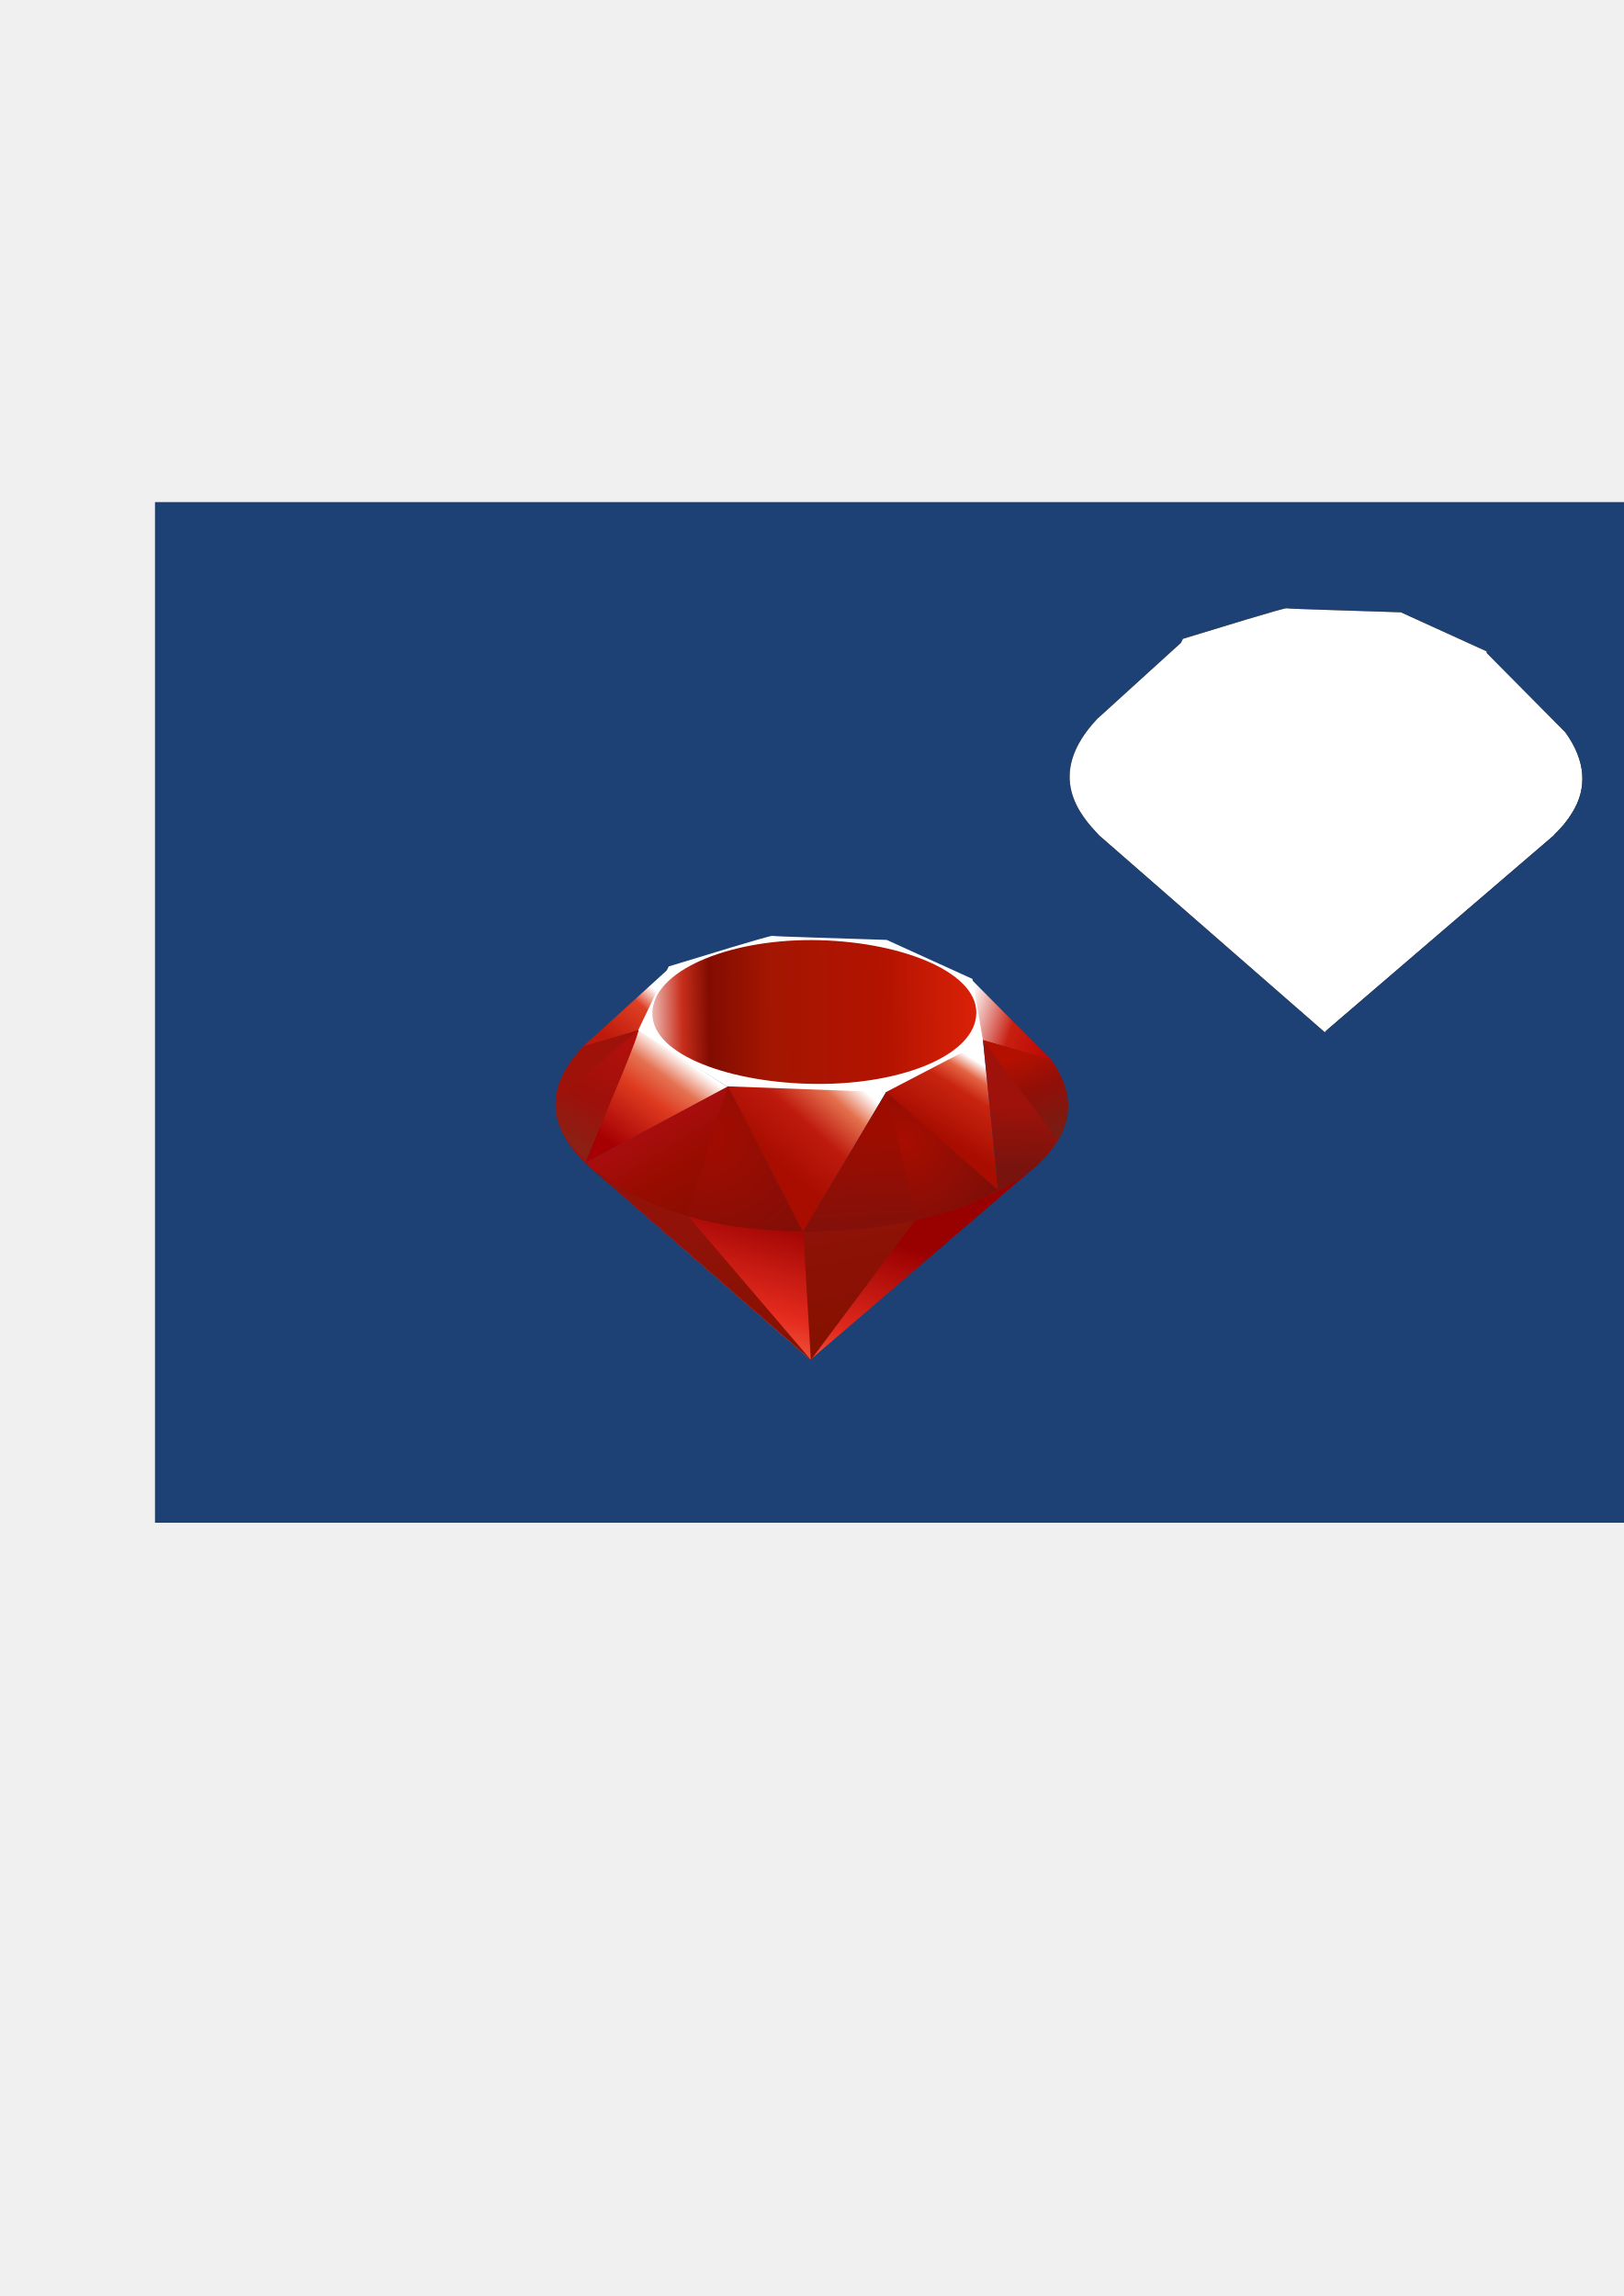
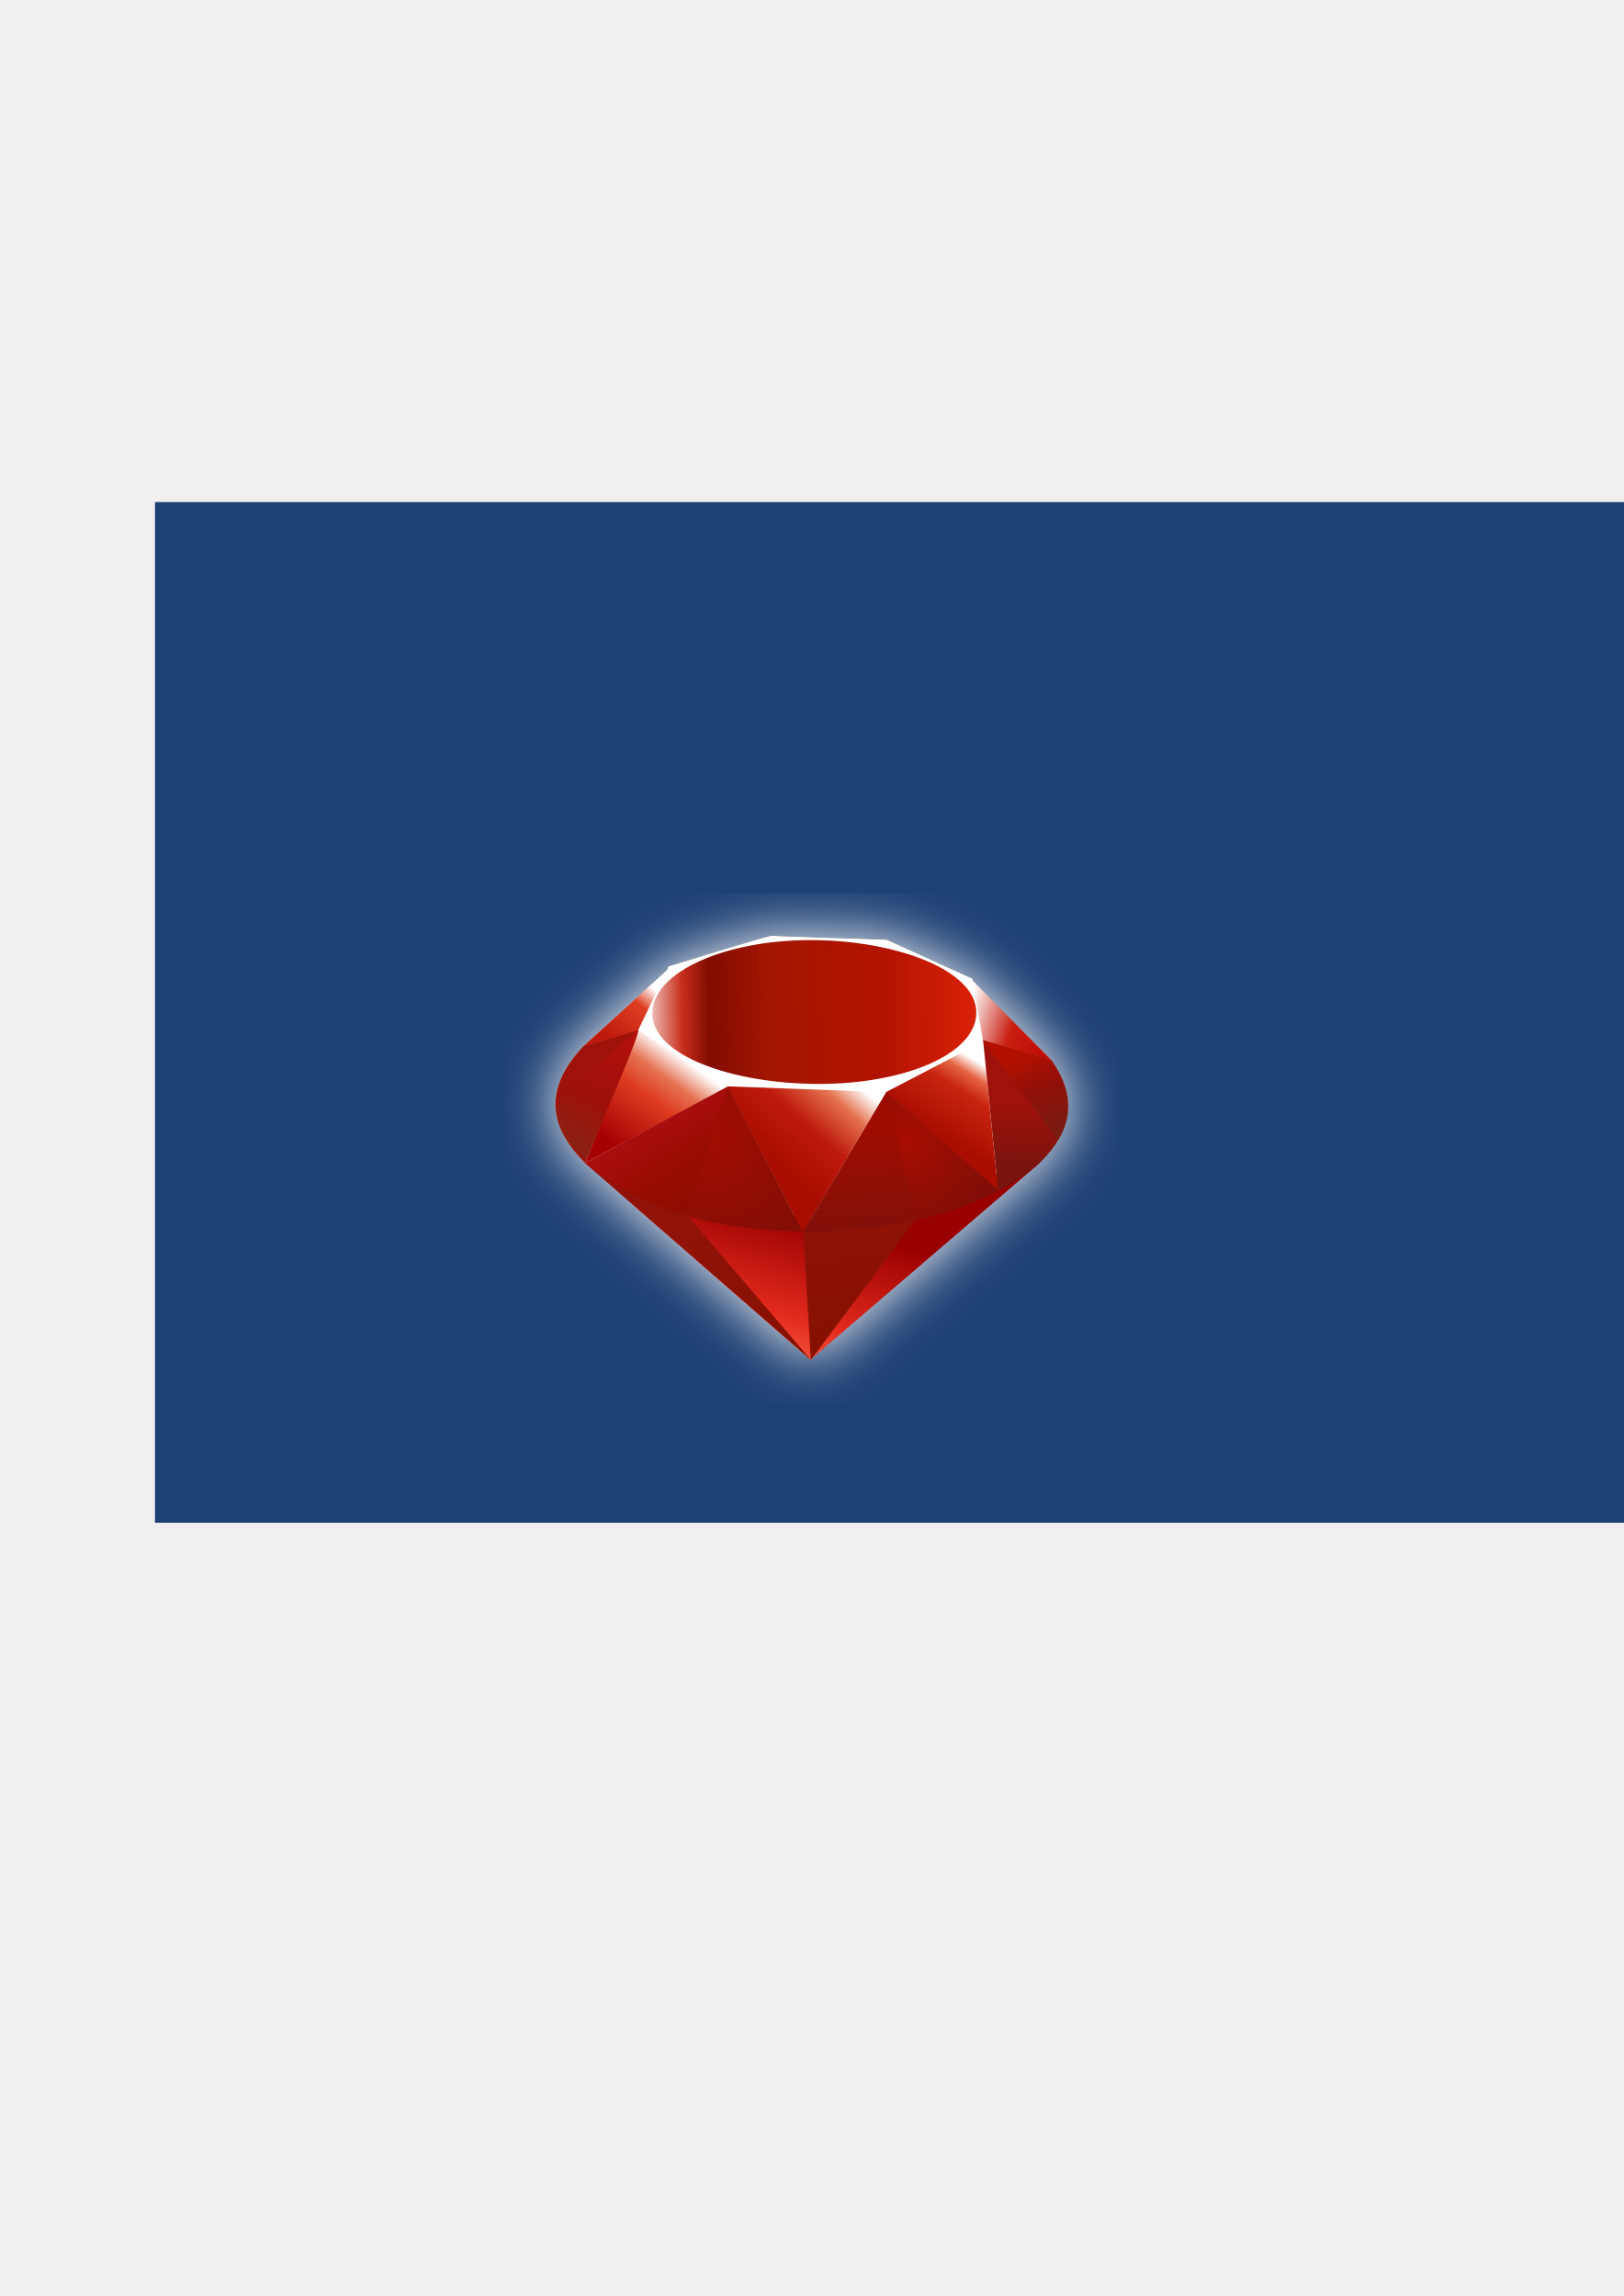
<svg xmlns="http://www.w3.org/2000/svg" xmlns:xlink="http://www.w3.org/1999/xlink" width="210mm" height="297mm" viewBox="0 0 210 297" version="1.1" id="svg8">
  <defs id="defs2">
    <linearGradient id="XMLID_17_-9" gradientUnits="userSpaceOnUse" x1="174.074" y1="215.549" x2="132.276" y2="141.753">
      <stop offset="0" style="stop-color:#FB7655" id="stop3272-4" />
      <stop offset="0" style="stop-color:#FB7655" id="stop3274-5" />
      <stop offset="0.41" style="stop-color:#E42B1E" id="stop3276-1" />
      <stop offset="0.99" style="stop-color:#990000" id="stop3278-0" />
      <stop offset="1" style="stop-color:#990000" id="stop3280-3" />
    </linearGradient>
    <linearGradient id="XMLID_18_-7" gradientUnits="userSpaceOnUse" x1="194.895" y1="153.558" x2="141.028" y2="117.409">
      <stop offset="0" style="stop-color:#871101" id="stop3285-8" />
      <stop offset="0" style="stop-color:#871101" id="stop3287-8" />
      <stop offset="0.99" style="stop-color:#911209" id="stop3289-6" />
      <stop offset="1" style="stop-color:#911209" id="stop3291-0" />
    </linearGradient>
    <linearGradient id="XMLID_19_-4" gradientUnits="userSpaceOnUse" x1="151.795" y1="217.785" x2="97.93" y2="181.638">
      <stop offset="0" style="stop-color:#871101" id="stop3296-6" />
      <stop offset="0" style="stop-color:#871101" id="stop3298-7" />
      <stop offset="0.99" style="stop-color:#911209" id="stop3300-6" />
      <stop offset="1" style="stop-color:#911209" id="stop3302-0" />
    </linearGradient>
    <linearGradient id="XMLID_20_-9" gradientUnits="userSpaceOnUse" x1="38.696" y1="127.391" x2="47.047" y2="181.661">
      <stop offset="0" style="stop-color:#FFFFFF" id="stop3307-7" />
      <stop offset="0" style="stop-color:#FFFFFF" id="stop3309-5" />
      <stop offset="0.23" style="stop-color:#E57252" id="stop3311-9" />
      <stop offset="0.46" style="stop-color:#DE3B20" id="stop3313-7" />
      <stop offset="0.99" style="stop-color:#A60003" id="stop3315-8" />
      <stop offset="1" style="stop-color:#A60003" id="stop3317-5" />
    </linearGradient>
    <linearGradient id="XMLID_21_-3" gradientUnits="userSpaceOnUse" x1="96.133" y1="76.715" x2="99.21" y2="132.102">
      <stop offset="0" style="stop-color:#FFFFFF" id="stop3322-3" />
      <stop offset="0" style="stop-color:#FFFFFF" id="stop3324-8" />
      <stop offset="0.23" style="stop-color:#E4714E" id="stop3326-3" />
      <stop offset="0.56" style="stop-color:#BE1A0D" id="stop3328-7" />
      <stop offset="0.99" style="stop-color:#A80D00" id="stop3330-9" />
      <stop offset="1" style="stop-color:#A80D00" id="stop3332-3" />
    </linearGradient>
    <linearGradient id="XMLID_22_-7" gradientUnits="userSpaceOnUse" x1="147.103" y1="25.521" x2="156.314" y2="65.216">
      <stop offset="0" style="stop-color:#FFFFFF" id="stop3337-8" />
      <stop offset="0" style="stop-color:#FFFFFF" id="stop3339-7" />
      <stop offset="0.18" style="stop-color:#E46342" id="stop3341-4" />
      <stop offset="0.4" style="stop-color:#C82410" id="stop3343-1" />
      <stop offset="0.99" style="stop-color:#A80D00" id="stop3345-9" />
      <stop offset="1" style="stop-color:#A80D00" id="stop3347-0" />
    </linearGradient>
    <linearGradient id="XMLID_23_-9" gradientUnits="userSpaceOnUse" x1="118.976" y1="11.541" x2="158.669" y2="-8.305">
      <stop offset="0" style="stop-color:#FFFFFF" id="stop3352-8" />
      <stop offset="0" style="stop-color:#FFFFFF" id="stop3354-8" />
      <stop offset="0.54" style="stop-color:#C81F11" id="stop3356-5" />
      <stop offset="0.99" style="stop-color:#BF0905" id="stop3358-8" />
      <stop offset="1" style="stop-color:#BF0905" id="stop3360-4" />
    </linearGradient>
    <linearGradient id="XMLID_24_-3" gradientUnits="userSpaceOnUse" x1="3.903" y1="113.555" x2="7.17" y2="146.263">
      <stop offset="0" style="stop-color:#FFFFFF" id="stop3365-7" />
      <stop offset="0" style="stop-color:#FFFFFF" id="stop3367-1" />
      <stop offset="0.31" style="stop-color:#DE4024" id="stop3369-3" />
      <stop offset="0.99" style="stop-color:#BF190B" id="stop3371-8" />
      <stop offset="1" style="stop-color:#BF190B" id="stop3373-0" />
    </linearGradient>
    <linearGradient id="XMLID_25_-9" gradientUnits="userSpaceOnUse" x1="-18.556" y1="155.105" x2="135.015" y2="-2.809">
      <stop offset="0" style="stop-color:#BD0012" id="stop3380-7" />
      <stop offset="0" style="stop-color:#BD0012" id="stop3382-9" />
      <stop offset="0.07" style="stop-color:#FFFFFF" id="stop3384-9" />
      <stop offset="0.17" style="stop-color:#FFFFFF" id="stop3386-3" />
      <stop offset="0.27" style="stop-color:#C82F1C" id="stop3388-2" />
      <stop offset="0.33" style="stop-color:#820C01" id="stop3390-4" />
      <stop offset="0.46" style="stop-color:#A31601" id="stop3392-3" />
      <stop offset="0.72" style="stop-color:#B31301" id="stop3394-7" />
      <stop offset="0.99" style="stop-color:#E82609" id="stop3396-1" />
      <stop offset="1" style="stop-color:#E82609" id="stop3398-2" />
    </linearGradient>
    <linearGradient id="XMLID_26_-2" gradientUnits="userSpaceOnUse" x1="99.075" y1="171.033" x2="52.818" y2="159.617">
      <stop offset="0" style="stop-color:#8C0C01" id="stop3403-0" />
      <stop offset="0" style="stop-color:#8C0C01" id="stop3405-2" />
      <stop offset="0.54" style="stop-color:#990C00" id="stop3407-1" />
      <stop offset="0.99" style="stop-color:#A80D0E" id="stop3409-7" />
      <stop offset="1" style="stop-color:#A80D0E" id="stop3411-5" />
    </linearGradient>
    <linearGradient id="XMLID_27_-1" gradientUnits="userSpaceOnUse" x1="178.526" y1="115.515" x2="137.433" y2="78.684">
      <stop offset="0" style="stop-color:#7E110B" id="stop3416-7" />
      <stop offset="0" style="stop-color:#7E110B" id="stop3418-4" />
      <stop offset="0.99" style="stop-color:#9E0C00" id="stop3420-1" />
      <stop offset="1" style="stop-color:#9E0C00" id="stop3422-7" />
    </linearGradient>
    <linearGradient id="XMLID_28_-1" gradientUnits="userSpaceOnUse" x1="193.624" y1="47.937" x2="173.154" y2="26.054">
      <stop offset="0" style="stop-color:#79130D" id="stop3427-1" />
      <stop offset="0" style="stop-color:#79130D" id="stop3429-1" />
      <stop offset="0.99" style="stop-color:#9E120B" id="stop3431-7" />
      <stop offset="1" style="stop-color:#9E120B" id="stop3433-0" />
    </linearGradient>
    <radialGradient id="XMLID_29_-4" cx="143.832" cy="79.388" r="50.358" gradientUnits="userSpaceOnUse">
      <stop offset="0" style="stop-color:#A80D00" id="stop3440-0" />
      <stop offset="0" style="stop-color:#A80D00" id="stop3442-8" />
      <stop offset="0.99" style="stop-color:#7E0E08" id="stop3444-5" />
      <stop offset="1" style="stop-color:#7E0E08" id="stop3446-1" />
    </radialGradient>
    <radialGradient id="XMLID_30_-6" cx="74.092" cy="145.751" r="66.944" gradientUnits="userSpaceOnUse">
      <stop offset="0" style="stop-color:#A30C00" id="stop3451-6" />
      <stop offset="0" style="stop-color:#A30C00" id="stop3453-2" />
      <stop offset="0.99" style="stop-color:#800E08" id="stop3455-1" />
      <stop offset="1" style="stop-color:#800E08" id="stop3457-9" />
    </radialGradient>
    <linearGradient id="XMLID_31_-6" gradientUnits="userSpaceOnUse" x1="26.67" y1="197.336" x2="9.989" y2="140.742">
      <stop offset="0" style="stop-color:#8B2114" id="stop3462-4" />
      <stop offset="0" style="stop-color:#8B2114" id="stop3464-8" />
      <stop offset="0.43" style="stop-color:#9E100A" id="stop3466-0" />
      <stop offset="0.99" style="stop-color:#B3100C" id="stop3468-8" />
      <stop offset="1" style="stop-color:#B3100C" id="stop3470-1" />
    </linearGradient>
    <linearGradient id="XMLID_32_-0" gradientUnits="userSpaceOnUse" x1="154.641" y1="9.798" x2="192.039" y2="26.306">
      <stop offset="0" style="stop-color:#B31000" id="stop3475-2" />
      <stop offset="0" style="stop-color:#B31000" id="stop3477-2" />
      <stop offset="0.44" style="stop-color:#910F08" id="stop3479-9" />
      <stop offset="0.99" style="stop-color:#791C12" id="stop3481-7" />
      <stop offset="1" style="stop-color:#791C12" id="stop3483-5" />
    </linearGradient>
    <linearGradient y2="141.753" x2="132.276" y1="215.549" x1="174.074" gradientUnits="userSpaceOnUse" id="linearGradient3448" xlink:href="#XMLID_17_-9" />
    <linearGradient xlink:href="#XMLID_18_-7" id="linearGradient1281" gradientUnits="userSpaceOnUse" x1="194.895" y1="153.558" x2="141.028" y2="117.409" />
    <linearGradient xlink:href="#XMLID_19_-4" id="linearGradient1283" gradientUnits="userSpaceOnUse" x1="151.795" y1="217.785" x2="97.93" y2="181.638" />
    <linearGradient xlink:href="#XMLID_20_-9" id="linearGradient1285" gradientUnits="userSpaceOnUse" x1="38.696" y1="127.391" x2="47.047" y2="181.661" />
    <linearGradient xlink:href="#XMLID_21_-3" id="linearGradient1287" gradientUnits="userSpaceOnUse" x1="96.133" y1="76.715" x2="99.21" y2="132.102" />
    <linearGradient xlink:href="#XMLID_22_-7" id="linearGradient1289" gradientUnits="userSpaceOnUse" x1="147.103" y1="25.521" x2="156.314" y2="65.216" />
    <linearGradient xlink:href="#XMLID_23_-9" id="linearGradient1291" gradientUnits="userSpaceOnUse" x1="118.976" y1="11.541" x2="158.669" y2="-8.305" />
    <linearGradient xlink:href="#XMLID_24_-3" id="linearGradient1293" gradientUnits="userSpaceOnUse" x1="3.903" y1="113.555" x2="7.17" y2="146.263" />
    <linearGradient xlink:href="#XMLID_25_-9" id="linearGradient1295" gradientUnits="userSpaceOnUse" x1="-18.556" y1="155.105" x2="135.015" y2="-2.809" />
    <linearGradient xlink:href="#XMLID_26_-2" id="linearGradient1297" gradientUnits="userSpaceOnUse" x1="99.075" y1="171.033" x2="52.818" y2="159.617" />
    <linearGradient xlink:href="#XMLID_27_-1" id="linearGradient1299" gradientUnits="userSpaceOnUse" x1="178.526" y1="115.515" x2="137.433" y2="78.684" />
    <linearGradient xlink:href="#XMLID_28_-1" id="linearGradient1301" gradientUnits="userSpaceOnUse" x1="193.624" y1="47.937" x2="173.154" y2="26.054" />
    <radialGradient xlink:href="#XMLID_29_-4" id="radialGradient1303" gradientUnits="userSpaceOnUse" cx="143.832" cy="79.388" r="50.358" />
    <radialGradient xlink:href="#XMLID_30_-6" id="radialGradient1305" gradientUnits="userSpaceOnUse" cx="74.092" cy="145.751" r="66.944" />
    <linearGradient xlink:href="#XMLID_31_-6" id="linearGradient1307" gradientUnits="userSpaceOnUse" x1="26.67" y1="197.336" x2="9.989" y2="140.742" />
    <linearGradient xlink:href="#XMLID_32_-0" id="linearGradient1309" gradientUnits="userSpaceOnUse" x1="154.641" y1="9.798" x2="192.039" y2="26.306" />
    <filter style="color-interpolation-filters:sRGB;" id="filter1366">
      <feColorMatrix values="0 0 0 0 0 0 0 0 0 0 0 0 0 0 0 0.21 0.72 0.07 0 0 " result="result1" id="feColorMatrix1338" />
      <feColorMatrix values="1 0 0 0 0 0 1 0 0 0 0 0 1 0 0 0 0 0 2 0 " result="result9" id="feColorMatrix1340" />
      <feComposite in2="result9" in="SourceGraphic" operator="in" result="result4" id="feComposite1342" />
      <feFlood result="result2" flood-color="rgb(0,0,0)" id="feFlood1344" />
      <feComposite in2="result9" operator="in" result="result10" id="feComposite1346" />
      <feComposite in2="result4" operator="atop" id="feComposite1348" />
      <feGaussianBlur stdDeviation="3" result="result8" id="feGaussianBlur1350" />
      <feOffset dx="3" dy="3" result="result3" in="result8" id="feOffset1352" />
      <feFlood flood-opacity="1" flood-color="rgb(219,173,62)" result="result5" id="feFlood1354" />
      <feMerge result="result6" id="feMerge1362">
        <feMergeNode in="result5" id="feMergeNode1356" />
        <feMergeNode in="result3" id="feMergeNode1358" />
        <feMergeNode in="result4" id="feMergeNode1360" />
      </feMerge>
-       <feComposite in2="SourceGraphic" operator="in" result="result7" id="feComposite1364" />
+       <feComposite in2="SourceGraphic" operator="in" result="fbSourceGraphic" id="feComposite1364" />
+       <feColorMatrix result="fbSourceGraphicAlpha" in="fbSourceGraphic" values="0 0 0 -1 0 0 0 0 -1 0 0 0 0 -1 0 0 0 0 1 0" id="feColorMatrix1380" />
+       <feFlood id="feFlood1382" flood-opacity="1" flood-color="rgb(255,255,255)" result="flood" in="fbSourceGraphic" />
+       <feComposite in2="fbSourceGraphic" id="feComposite1384" in="flood" operator="in" result="composite1" />
+       <feGaussianBlur id="feGaussianBlur1386" in="composite1" stdDeviation="13.814" result="blur" />
+       <feOffset id="feOffset1388" dx="0" dy="0" result="offset" />
+       <feComposite in2="offset" id="feComposite1390" in="fbSourceGraphic" operator="over" result="composite2" />
    </filter>
  </defs>
  <g id="layer1">
    <rect style="fill:#1e4175;stroke-width:0.265" id="rect1189" width="196.443" height="132.031" x="20.045" y="64.946" />
    <g style="overflow:visible" id="g1187" transform="matrix(0.2645833,0,0,0.2645833,81.76594,101.0821)">
+       <path id="polygon1211" style="clip-rule:evenodd;fill:#ffffff;fill-opacity:1;fill-rule:evenodd;filter:url(#filter1366)" d="m 68.563,75.506 c -1.004,-0.325 -34.64,10.035 -50.713,14.949 l -0.922,1.926 -40.791,37.068 -0.035,0.01 c -0.039,0.041 -0.072,0.082 -0.111,0.123 l -0.129,0.117 0.031,-0.01 c -26.012,27.719 -7.62,47.668 0.742,56.523 l -0.145,-0.037 110.598,96.541 0.057,-0.049 0.305,0.268 -0.113,-0.133 0.625,-0.834 111.537,-95.709 -0.268,0.09 c 3.512,-3.316 6.598,-6.978 8.939,-10.971 l 0.025,0.033 c 7.413,-11.993 6.647,-25.284 -3.371,-39.227 l 0.012,0.004 -0.027,-0.027 -38.369,-38.721 -0.154,-0.893 -41.883,-19.07 c -18.533,-0.671 -54.836,-1.633 -55.84,-1.973 z m 18.748,207.02 0.016,0.268 -0.139,-0.162 z" />
      <g id="g1209" transform="rotate(45,22.20174,114.7571)">
        <polygon style="fill:url(#linearGradient3448);fill-rule:evenodd" clip-rule="evenodd" points="186.849,187.641 198.13,39.95 153.5,130.41 40.38,197.58 " id="polygon3282" />
        <polygon style="fill:url(#linearGradient1281);fill-rule:evenodd" clip-rule="evenodd" points="187.089,187.54 174.5,100.65 140.209,145.93 " id="polygon3293" />
        <polygon style="fill:url(#linearGradient1283);fill-rule:evenodd" clip-rule="evenodd" points="187.259,187.54 95.03,180.3 40.87,197.391 " id="polygon3304" />
        <polygon style="fill:url(#linearGradient1285);fill-rule:evenodd" clip-rule="evenodd" points="41,197.41 64.04,121.93 13.34,132.771 " id="polygon3319" />
        <polygon style="fill:url(#linearGradient1287);fill-rule:evenodd" clip-rule="evenodd" points="140.2,146.18 119,63.14 58.33,120.01 " id="polygon3334" />
        <polygon style="fill:url(#linearGradient1289);fill-rule:evenodd" clip-rule="evenodd" points="193.32,64.31 135.97,17.47 120,69.1 " id="polygon3349" />
        <polygon style="fill:url(#linearGradient1291);fill-rule:evenodd" clip-rule="evenodd" points="166.5,0.77 132.77,19.41 111.49,0.52 " id="polygon3362" />
        <polygon style="fill:url(#linearGradient1293);fill-rule:evenodd" clip-rule="evenodd" points="0,158.09 14.13,132.32 2.7,101.62 " id="polygon3375" />
        <path style="fill:#ffffff;fill-rule:evenodd" clip-rule="evenodd" d="m 1.94,100.65 11.5,32.62 49.97,-11.211 57.05,-53.02 L 136.56,17.9 111.209,0 68.109,16.13 C 54.53,28.76 28.18,53.75 27.23,54.22 26.29,54.7 9.83,85.81 1.94,100.65 Z" id="path3377" />
        <path style="fill:url(#linearGradient1295);fill-rule:evenodd" clip-rule="evenodd" d="m 42.32,42.05 c 29.43,-29.18 67.37,-46.42 81.93,-31.73 14.551,14.69 -0.88,50.39 -30.31,79.56 -29.43,29.17 -66.9,47.36 -81.45,32.67 -14.56,-14.68 0.4,-51.33 29.83,-80.5 z" id="path3400" />
        <path style="fill:url(#linearGradient1297);fill-rule:evenodd" clip-rule="evenodd" d="m 41,197.38 22.86,-75.72 75.92,24.39 C 112.33,171.79 81.8,193.55 41,197.38 Z" id="path3413" />
        <path style="fill:url(#linearGradient1299);fill-rule:evenodd" clip-rule="evenodd" d="m 120.56,68.89 19.49,77.2 C 162.98,121.98 183.56,96.06 193.639,64 Z" id="path3424" />
        <path style="fill:url(#linearGradient1301);fill-rule:evenodd" clip-rule="evenodd" d="m 193.44,64.39 c 7.8,-23.54 9.6,-57.31 -27.181,-63.58 l -30.18,16.67 z" id="path3435" />
        <path style="fill:#9e1209;fill-rule:evenodd" clip-rule="evenodd" d="m 0,157.75 c 1.08,38.851 29.11,39.43 41.05,39.771 L 13.47,133.11 Z" id="path3437" />
        <path style="fill:url(#radialGradient1303);fill-rule:evenodd" clip-rule="evenodd" d="m 120.669,69.01 c 17.62,10.83 53.131,32.58 53.851,32.98 1.119,0.63 15.31,-23.93 18.53,-37.81 z" id="path3448" />
        <path style="fill:url(#radialGradient1305);fill-rule:evenodd" clip-rule="evenodd" d="m 63.83,121.66 30.56,58.96 c 18.07,-9.8 32.22,-21.74 45.18,-34.53 z" id="path3459" />
        <path style="fill:url(#linearGradient1307);fill-rule:evenodd" clip-rule="evenodd" d="m 13.35,133.19 -4.33,51.56 c 8.17,11.16 19.41,12.13 31.2,11.26 -8.53,-21.23 -25.57,-63.68 -26.87,-62.82 z" id="path3472" />
        <path style="fill:url(#linearGradient1309);fill-rule:evenodd" clip-rule="evenodd" d="m 135.9,17.61 60.71,8.52 C 193.37,12.4 183.42,3.54 166.46,0.77 Z" id="path3485" />
      </g>
-       <path id="polygon1211" style="clip-rule:evenodd;fill:#ffffff;fill-opacity:1;fill-rule:evenodd;filter:url(#filter1366)" d="m 319.902,-84.657 c -1.004,-0.325 -34.64,10.035 -50.713,14.949 l -0.922,1.926 -40.791,37.068 -0.035,0.01 c -0.039,0.041 -0.072,0.082 -0.111,0.123 l -0.129,0.117 0.031,-0.01 c -26.012,27.719 -7.62,47.668 0.742,56.523 l -0.145,-0.037 110.598,96.541 0.057,-0.049 0.305,0.268 -0.113,-0.133 0.625,-0.834 111.537,-95.709 -0.268,0.09 c 3.512,-3.316 6.598,-6.978 8.939,-10.971 l 0.025,0.033 c 7.413,-11.993 6.647,-25.284 -3.371,-39.227 l 0.012,0.004 -0.027,-0.027 -38.369,-38.721 -0.154,-0.893 -41.883,-19.07 c -18.533,-0.671 -54.836,-1.633 -55.84,-1.973 z m 18.748,207.02 0.016,0.268 -0.139,-0.162 z" />
    </g>
  </g>
</svg>
